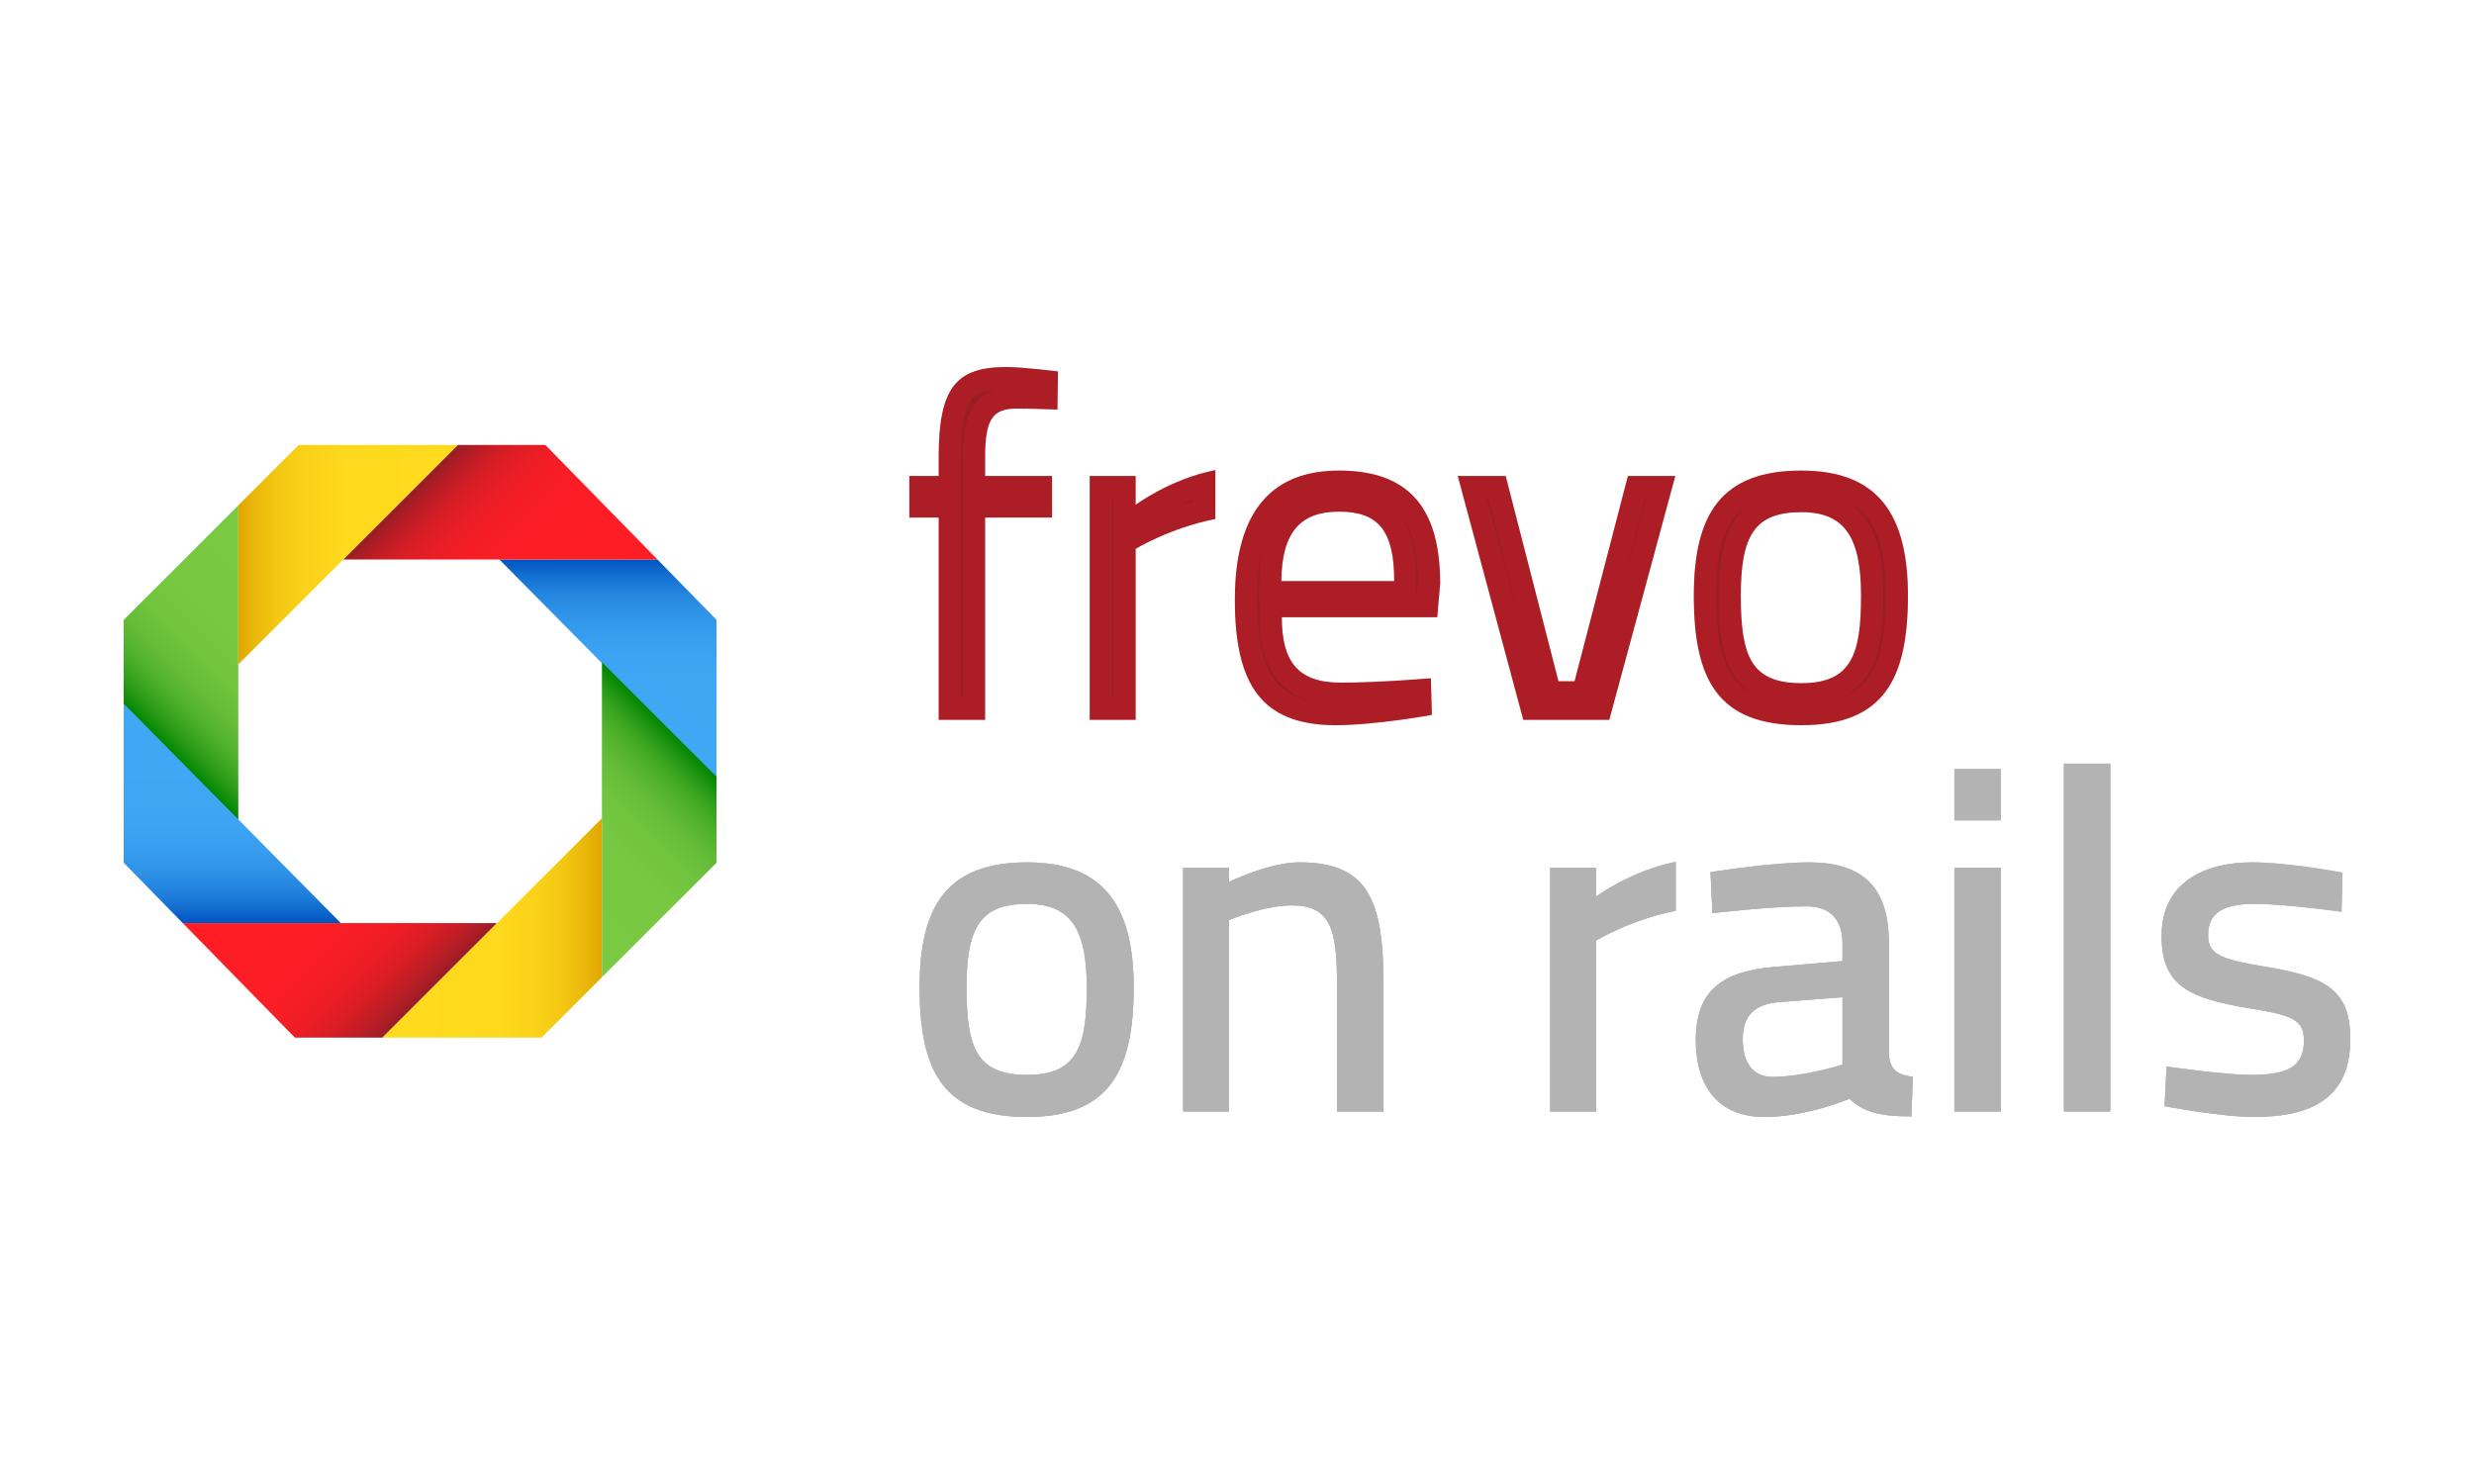
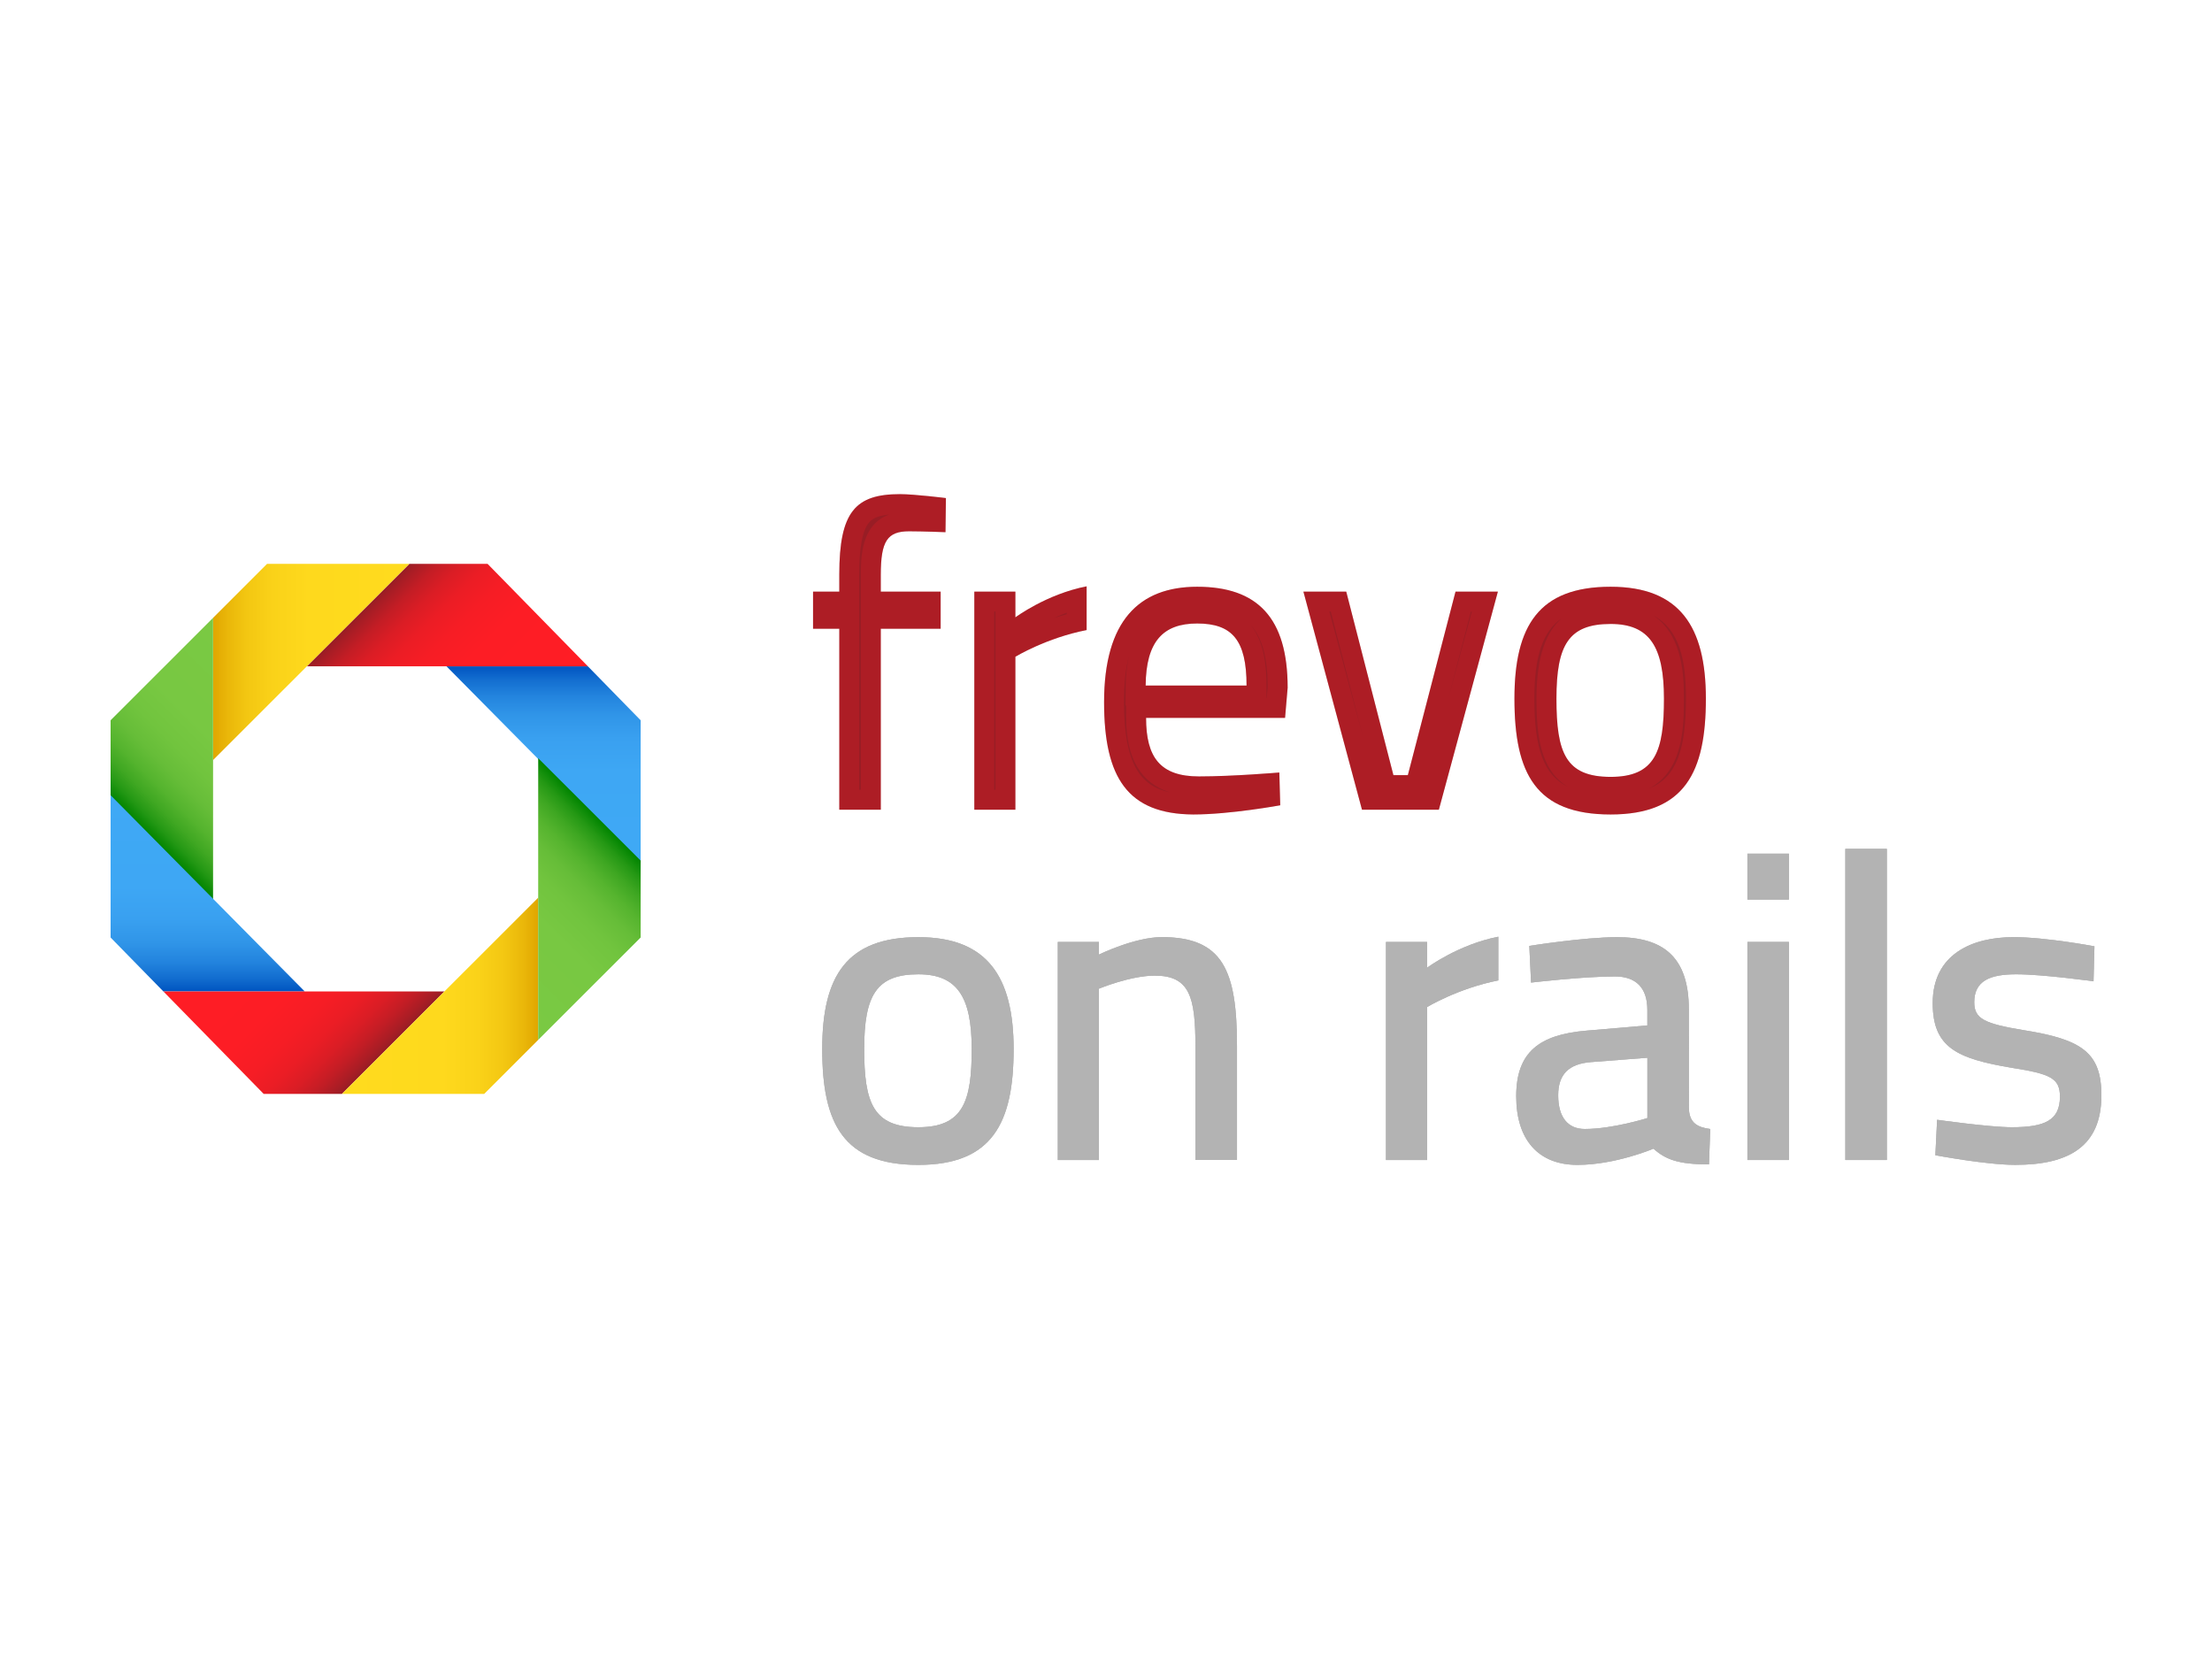
- <svg xmlns="http://www.w3.org/2000/svg" version="1.1" id="Layer_1" x="0px" y="0px" width="200px" height="120px" viewBox="0 0 200 120" enable-background="new 0 0 200 120" xml:space="preserve">
+ <svg xmlns="http://www.w3.org/2000/svg" version="1.1" id="Layer_1" x="0px" y="0px" width="200px" height="150px" viewBox="0 -15 200 150" enable-background="new 0 -15 200 150" xml:space="preserve">
  <g id="Gold">
</g>
  <g id="Supporters">
</g>
  <g id="Advisor">
</g>
  <g id="Producer">
</g>
  <g id="Organizers">
    <g id="Frevo_on_Rails">
      <g>
        <g>
          <path fill="#981D25" d="M79.638,58.208h-3.752v-16.36h-2.373v-3.356h2.372v-1.543c0-5.687,1.462-7.27,5.49-7.27      c1.308,0,4.151,0.355,4.151,0.355l-0.039,3.084c0,0-2.056-0.081-3.282-0.081c-1.975,0-2.568,0.87-2.568,3.954v1.501h5.412v3.356      h-5.412L79.638,58.208L79.638,58.208z" />
        </g>
        <g opacity="0.2">
-           <path fill="#981D25" d="M76.785,57.308v-16.36h-2.372v-1.556h2.372v-2.443c0-5.485,1.353-6.37,4.59-6.37      c0.821,0,2.317,0.151,3.241,0.254l-0.017,1.353c-0.708-0.023-1.681-0.05-2.393-0.05c-3.201,0-3.469,2.398-3.469,4.854v2.401      h5.412v1.556h-5.412v16.36H76.785L76.785,57.308z" />
+           <path fill="#981D25" d="M76.785,57.308v-16.36h-2.372v-1.556h2.372v-2.443c0-5.485,1.353-6.37,4.59-6.37      c0.821,0,2.317,0.151,3.241,0.254l-0.017,1.353c-0.708-0.023-1.681-0.05-2.393-0.05c-3.201,0-3.469,2.398-3.469,4.854v2.401      h5.412v1.556h-5.412v16.36L76.785,57.308L76.785,57.308z" />
          <path fill="#FF1D25" d="M80.398,31.521c-2.561,0.93-2.562,3.906-2.562,5.469v1.501v1.556v1.8v14.56h-0.152V41.848v-1.8v-1.556      v-1.543c0-2.404,0.278-3.927,0.851-4.656C78.791,31.967,79.221,31.636,80.398,31.521 M81.375,29.678      c-4.028,0-5.49,1.583-5.49,7.269v1.544h-2.372v3.356h2.372v16.36h3.752V41.848h5.412v-3.356h-5.412v-1.501      c0-3.083,0.593-3.954,2.568-3.954c1.226,0,3.282,0.081,3.282,0.081l0.039-3.084C85.525,30.033,82.682,29.678,81.375,29.678      L81.375,29.678z" />
        </g>
        <path fill="#981D25" d="M88.094,38.491h3.713v2.328c0,0,2.805-2.094,6.441-2.806v3.954c-3.636,0.708-6.441,2.412-6.441,2.412     v13.829h-3.713V38.491z" />
        <g opacity="0.2">
          <path fill="#981D25" d="M88.994,57.308V39.391h1.912v3.217l1.438-1.067c0.023-0.018,2.149-1.579,5.004-2.387v2.085      c-3.388,0.793-5.896,2.301-6.008,2.369l-0.433,0.263v13.436L88.994,57.308L88.994,57.308z" />
-           <path fill="#FF1D25" d="M90.006,40.291v0.528v3.588v12h-0.112V40.291H90.006 M96.449,40.395v0.145      c-0.412,0.111-0.808,0.23-1.188,0.355C95.626,40.725,96.024,40.554,96.449,40.395 M98.249,38.014      c-3.636,0.713-6.442,2.806-6.442,2.806v-2.328h-3.712v19.717h3.712V44.379c0,0,2.806-1.703,6.442-2.412V38.014L98.249,38.014z" />
-         </g>
-         <path fill="#981D25" d="M115.672,54.847l0.081,2.963c0,0-4.507,0.831-7.864,0.831c-5.927-0.039-8.062-3.319-8.062-10.154     c0-7.351,3.165-10.435,8.418-10.435c5.456,0,8.179,2.809,8.179,9.129l-0.235,2.727h-12.566c0,3.557,1.268,5.294,4.783,5.294     C111.444,55.203,115.672,54.847,115.672,54.847z M112.709,46.986c0-4.109-1.304-5.613-4.464-5.613     c-3.082,0-4.622,1.619-4.661,5.613H112.709z" />
-         <g opacity="0.2">
-           <path fill="#981D25" d="M107.893,57.741c-5.156-0.035-7.165-2.629-7.165-9.254c0-6.415,2.458-9.535,7.518-9.535      c5.033,0,7.279,2.538,7.279,8.229l-0.161,1.827h-12.641v0.9c0,2.659,0.589,6.194,5.683,6.194c2.198,0,4.963-0.18,6.394-0.285      l0.033,1.237C113.423,57.285,110.323,57.741,107.893,57.741z M108.245,40.473c-3.7,0-5.519,2.127-5.561,6.504l-0.009,0.909      h10.934v-0.9C113.609,42.481,111.955,40.473,108.245,40.473z" />
-           <path fill="#FF1D25" d="M113.086,41.512c1.051,1.168,1.528,2.993,1.537,5.594l-0.088,1.003h-0.027v-1.124      C114.509,45.177,114.3,43.029,113.086,41.512 M102.101,44.235c-0.222,0.899-0.309,1.839-0.318,2.733l-0.018,1.818h0.057v1.123      c0,3.658,1.337,5.915,3.983,6.739c-2.676-0.564-4.179-2.54-4.179-8.161C101.628,47.067,101.721,45.574,102.101,44.235       M108.245,38.053c-5.253,0-8.418,3.084-8.418,10.435c0,6.835,2.137,10.115,8.062,10.154c3.357,0,7.865-0.831,7.865-0.831      l-0.081-2.963c0,0-4.228,0.356-7.267,0.356c-3.518,0-4.783-1.737-4.783-5.294h12.566l0.235-2.727      C116.424,40.861,113.7,38.053,108.245,38.053L108.245,38.053z M103.582,46.986c0.039-3.994,1.579-5.613,4.662-5.613      c3.16,0,4.464,1.503,4.464,5.613H103.582L103.582,46.986z" />
-         </g>
-         <path fill="#981D25" d="M121.72,38.491l4.267,16.595h1.304l4.311-16.595h3.829l-5.336,19.717h-6.951l-5.296-19.717H121.72z" />
+           <path fill="#FF1D25" d="M90.006,40.291v0.528v3.588v12h-0.112V40.291H90.006 M96.449,40.395v0.145      c-0.412,0.111-0.808,0.23-1.188,0.355C95.626,40.725,96.024,40.554,96.449,40.395 M98.249,38.014      c-3.636,0.713-6.442,2.806-6.442,2.806v-2.328h-3.712v19.717h3.712v-13.83c0,0,2.806-1.703,6.442-2.412V38.014L98.249,38.014z" />
+         </g>
+         <path fill="#981D25" d="M115.672,54.847l0.081,2.963c0,0-4.507,0.831-7.864,0.831c-5.927-0.039-8.062-3.319-8.062-10.154     c0-7.351,3.165-10.435,8.418-10.435c5.456,0,8.179,2.809,8.179,9.129l-0.234,2.727h-12.566c0,3.557,1.268,5.294,4.783,5.294     C111.443,55.203,115.672,54.847,115.672,54.847z M112.709,46.986c0-4.109-1.305-5.613-4.464-5.613     c-3.082,0-4.622,1.619-4.661,5.613H112.709z" />
+         <g opacity="0.2">
+           <path fill="#981D25" d="M107.893,57.741c-5.156-0.035-7.164-2.629-7.164-9.254c0-6.415,2.457-9.535,7.518-9.535      c5.033,0,7.279,2.538,7.279,8.229l-0.162,1.827h-12.641v0.9c0,2.659,0.59,6.194,5.684,6.194c2.197,0,4.963-0.18,6.394-0.285      l0.033,1.237C113.423,57.285,110.323,57.741,107.893,57.741z M108.245,40.473c-3.7,0-5.519,2.127-5.562,6.504l-0.009,0.909      h10.935v-0.9C113.609,42.481,111.955,40.473,108.245,40.473z" />
+           <path fill="#FF1D25" d="M113.086,41.512c1.051,1.168,1.527,2.993,1.537,5.594l-0.088,1.003h-0.027v-1.124      C114.509,45.177,114.3,43.029,113.086,41.512 M102.102,44.235c-0.223,0.899-0.31,1.839-0.318,2.733l-0.018,1.818h0.057v1.123      c0,3.658,1.337,5.915,3.982,6.739c-2.676-0.564-4.179-2.54-4.179-8.161C101.628,47.067,101.721,45.574,102.102,44.235       M108.245,38.053c-5.253,0-8.418,3.084-8.418,10.435c0,6.835,2.137,10.115,8.062,10.154c3.357,0,7.865-0.831,7.865-0.831      l-0.081-2.963c0,0-4.228,0.356-7.267,0.356c-3.518,0-4.783-1.737-4.783-5.294h12.566l0.234-2.727      C116.424,40.861,113.7,38.053,108.245,38.053L108.245,38.053z M103.582,46.986c0.039-3.994,1.579-5.613,4.662-5.613      c3.16,0,4.464,1.503,4.464,5.613H103.582L103.582,46.986z" />
+         </g>
+         <path fill="#981D25" d="M121.721,38.491l4.266,16.595h1.305l4.311-16.595h3.83l-5.336,19.717h-6.951l-5.297-19.717H121.721z" />
        <g opacity="0.2">
          <polygon fill="#981D25" points="123.832,57.308 119.021,39.391 121.021,39.391 125.29,55.987 127.986,55.987 132.296,39.391       134.253,39.391 129.404,57.308     " />
-           <path fill="#FF1D25" d="M133.077,40.291l-2.122,7.845l2.037-7.845H133.077 M120.324,40.291l2.905,11.295l-3.034-11.295H120.324       M135.43,38.491h-3.829l-4.311,16.595h-1.304l-4.267-16.595h-3.873l5.296,19.717h6.951L135.43,38.491L135.43,38.491z" />
-         </g>
-         <path fill="#981D25" d="M154.239,48.168c0,6.639-1.896,10.473-8.613,10.473c-6.757,0-8.696-3.675-8.696-10.473     c0-6.599,2.214-10.116,8.696-10.116C151.868,38.053,154.239,41.651,154.239,48.168z M150.449,48.168     c0-4.7-1.305-6.753-4.821-6.753c-3.796,0-4.901,1.895-4.901,6.753c0,4.901,0.831,7.074,4.901,7.074     C149.697,55.243,150.449,52.874,150.449,48.168z" />
-         <g opacity="0.2">
-           <path fill="#981D25" d="M145.626,57.741c-5.684,0-7.796-2.595-7.796-9.573c0-6.545,2.259-9.216,7.796-9.216      c5.406,0,7.713,2.755,7.713,9.216C153.339,55.057,151.177,57.741,145.626,57.741z M145.626,40.516c-4.813,0-5.8,3.059-5.8,7.653      c0,4.202,0.443,7.974,5.8,7.974c5.28,0,5.722-3.939,5.722-7.974C151.35,44.605,150.698,40.516,145.626,40.516z" />
-           <path fill="#FF1D25" d="M149.513,40.663c2.345,1.274,2.927,3.974,2.927,7.507c0,4.708-0.907,7.15-3.354,8.136      c3.163-1.656,3.161-5.712,3.161-8.136C152.249,46.426,152.247,42.535,149.513,40.663 M141.234,40.886      c-1.371,1.157-2.309,3.317-2.309,7.282c0,3.153,0.28,6.461,2.877,7.996c-2.235-1.066-3.073-3.497-3.073-7.996      C138.73,44.38,139.461,42.079,141.234,40.886 M145.626,38.053c-6.482,0-8.696,3.518-8.696,10.116      c0,6.798,1.939,10.473,8.696,10.473c6.717,0,8.613-3.833,8.613-10.473C154.239,41.651,151.868,38.053,145.626,38.053      L145.626,38.053z M145.626,55.243c-4.069,0-4.9-2.173-4.9-7.074c0-4.859,1.105-6.753,4.9-6.753c3.519,0,4.821,2.054,4.821,6.753      C150.449,52.874,149.696,55.243,145.626,55.243L145.626,55.243z" />
+           <path fill="#FF1D25" d="M133.077,40.291l-2.122,7.845l2.037-7.845H133.077 M120.324,40.291l2.904,11.295l-3.033-11.295H120.324       M135.43,38.491h-3.828l-4.312,16.595h-1.304l-4.268-16.595h-3.873l5.297,19.717h6.95L135.43,38.491L135.43,38.491z" />
+         </g>
+         <path fill="#981D25" d="M154.238,48.168c0,6.639-1.896,10.473-8.612,10.473c-6.757,0-8.696-3.675-8.696-10.473     c0-6.599,2.215-10.116,8.696-10.116C151.868,38.053,154.238,41.651,154.238,48.168z M150.449,48.168     c0-4.7-1.305-6.753-4.821-6.753c-3.796,0-4.901,1.895-4.901,6.753c0,4.901,0.832,7.074,4.901,7.074     C149.697,55.243,150.449,52.874,150.449,48.168z" />
+         <g opacity="0.2">
+           <path fill="#981D25" d="M145.626,57.741c-5.685,0-7.796-2.595-7.796-9.573c0-6.545,2.259-9.216,7.796-9.216      c5.406,0,7.713,2.755,7.713,9.216C153.339,55.057,151.177,57.741,145.626,57.741z M145.626,40.516c-4.813,0-5.8,3.059-5.8,7.653      c0,4.202,0.443,7.974,5.8,7.974c5.28,0,5.722-3.939,5.722-7.974C151.35,44.605,150.698,40.516,145.626,40.516z" />
+           <path fill="#FF1D25" d="M149.514,40.663c2.344,1.274,2.926,3.974,2.926,7.507c0,4.708-0.906,7.15-3.354,8.136      c3.163-1.656,3.161-5.712,3.161-8.136C152.249,46.426,152.247,42.535,149.514,40.663 M141.234,40.886      c-1.371,1.157-2.31,3.317-2.31,7.282c0,3.153,0.28,6.461,2.877,7.996c-2.235-1.066-3.073-3.497-3.073-7.996      C138.73,44.38,139.461,42.079,141.234,40.886 M145.626,38.053c-6.481,0-8.696,3.518-8.696,10.116      c0,6.798,1.939,10.473,8.696,10.473c6.717,0,8.613-3.833,8.613-10.473C154.238,41.651,151.868,38.053,145.626,38.053      L145.626,38.053z M145.626,55.243c-4.069,0-4.899-2.173-4.899-7.074c0-4.859,1.104-6.753,4.899-6.753      c3.519,0,4.821,2.054,4.821,6.753C150.449,52.874,149.695,55.243,145.626,55.243L145.626,55.243z" />
        </g>
      </g>
      <g>
        <g>
          <g>
-             <path fill="#B3B3B3" d="M91.648,79.85c0,6.637-1.894,10.473-8.615,10.473c-6.753,0-8.69-3.676-8.69-10.473       c0-6.601,2.211-10.116,8.69-10.116C89.277,69.731,91.648,73.328,91.648,79.85z M87.858,79.85c0-4.706-1.304-6.759-4.825-6.759       c-3.79,0-4.897,1.899-4.897,6.759c0,4.896,0.827,7.07,4.897,7.07C87.106,86.92,87.858,84.55,87.858,79.85z" />
-           </g>
-           <g>
-             <path fill="#B3B3B3" d="M95.643,89.884V70.166h3.713v1.147c0,0,3.237-1.582,5.691-1.582c5.488,0,6.796,2.965,6.796,9.838       v10.314h-3.757V79.612c0-4.469-0.514-6.4-3.674-6.4c-2.213,0-5.056,1.183-5.056,1.183v15.489H95.643z" />
-           </g>
-           <g>
-             <path fill="#B3B3B3" d="M125.317,70.166h3.714v2.332c0,0,2.805-2.092,6.441-2.804v3.951c-3.638,0.712-6.441,2.409-6.441,2.409       v13.83h-3.714V70.166z" />
-           </g>
-           <g>
-             <path fill="#B3B3B3" d="M152.699,85.183c0.039,1.343,0.751,1.737,1.935,1.896l-0.116,3.198c-2.766,0-3.91-0.432-5.017-1.42       c0,0-3.441,1.466-6.879,1.466c-3.556,0-5.532-2.298-5.532-6.207c0-4.03,2.136-5.568,6.324-5.926l5.532-0.475v-1.42       c0-2.017-1.068-3.008-2.926-3.008c-2.924,0-7.586,0.554-7.586,0.554l-0.158-3.318c0,0,4.939-0.789,7.941-0.789       c4.229,0,6.481,1.855,6.481,6.518V85.183L152.699,85.183z M143.849,81.031c-2.055,0.16-2.964,1.146-2.964,3.006       c0,1.975,0.87,3.042,2.41,3.042c2.53,0,5.653-0.987,5.653-0.987v-5.455L143.849,81.031z" />
-           </g>
-           <g>
-             <path fill="#B3B3B3" d="M157.995,62.185h3.752v4.151h-3.752V62.185z M157.995,70.166h3.752v19.718h-3.752V70.166z" />
-           </g>
-           <g>
-             <path fill="#B3B3B3" d="M166.848,61.751h3.751v28.133h-3.751V61.751z" />
-           </g>
-           <g>
-             <path fill="#B3B3B3" d="M189.287,73.725c0,0-4.54-0.634-6.991-0.634c-2.374,0-3.792,0.591-3.792,2.529       c0,1.501,0.909,1.936,4.502,2.531C188.22,78.98,190,80.167,190,84.038c0,4.625-2.963,6.284-7.782,6.284       c-2.646,0-7.231-0.872-7.231-0.872l0.159-3.203c0,0,4.737,0.673,6.754,0.673c3.001,0,4.35-0.631,4.35-2.765       c0-1.66-0.833-2.055-4.35-2.608c-4.94-0.829-7.153-1.818-7.153-5.85c0-4.425,3.559-5.964,7.312-5.964       c2.925,0,7.31,0.829,7.31,0.829L189.287,73.725z" />
-           </g>
-         </g>
-         <g>
-           <g>
-             <path fill="#B3B3B3" d="M91.648,79.85c0,6.637-1.894,10.473-8.615,10.473c-6.753,0-8.69-3.676-8.69-10.473       c0-6.601,2.211-10.116,8.69-10.116C89.277,69.731,91.648,73.328,91.648,79.85z M87.858,79.85c0-4.706-1.304-6.759-4.825-6.759       c-3.79,0-4.897,1.899-4.897,6.759c0,4.896,0.827,7.07,4.897,7.07C87.106,86.92,87.858,84.55,87.858,79.85z" />
-           </g>
-           <g>
-             <path fill="#B3B3B3" d="M95.643,89.884V70.166h3.713v1.147c0,0,3.237-1.582,5.691-1.582c5.488,0,6.796,2.965,6.796,9.838       v10.314h-3.757V79.612c0-4.469-0.514-6.4-3.674-6.4c-2.213,0-5.056,1.183-5.056,1.183v15.489H95.643z" />
-           </g>
-           <g>
-             <path fill="#B3B3B3" d="M125.317,70.166h3.714v2.332c0,0,2.805-2.092,6.441-2.804v3.951c-3.638,0.712-6.441,2.409-6.441,2.409       v13.83h-3.714V70.166z" />
-           </g>
-           <g>
-             <path fill="#B3B3B3" d="M152.699,85.183c0.039,1.343,0.751,1.737,1.935,1.896l-0.116,3.198c-2.766,0-3.91-0.432-5.017-1.42       c0,0-3.441,1.466-6.879,1.466c-3.556,0-5.532-2.298-5.532-6.207c0-4.03,2.136-5.568,6.324-5.926l5.532-0.475v-1.42       c0-2.017-1.068-3.008-2.926-3.008c-2.924,0-7.586,0.554-7.586,0.554l-0.158-3.318c0,0,4.939-0.789,7.941-0.789       c4.229,0,6.481,1.855,6.481,6.518V85.183L152.699,85.183z M143.849,81.031c-2.055,0.16-2.964,1.146-2.964,3.006       c0,1.975,0.87,3.042,2.41,3.042c2.53,0,5.653-0.987,5.653-0.987v-5.455L143.849,81.031z" />
-           </g>
-           <g>
-             <path fill="#B3B3B3" d="M157.995,62.185h3.752v4.151h-3.752V62.185z M157.995,70.166h3.752v19.718h-3.752V70.166z" />
-           </g>
-           <g>
-             <path fill="#B3B3B3" d="M166.848,61.751h3.751v28.133h-3.751V61.751z" />
-           </g>
-           <g>
-             <path fill="#B3B3B3" d="M189.288,73.725c0,0-4.542-0.634-6.994-0.634c-2.372,0-3.79,0.591-3.79,2.529       c0,1.501,0.909,1.936,4.502,2.531C188.22,78.98,190,80.167,190,84.038c0,4.625-2.963,6.284-7.783,6.284       c-2.645,0-7.23-0.872-7.23-0.872l0.157-3.203c0,0,4.739,0.673,6.756,0.673c3.001,0,4.35-0.631,4.35-2.765       c0-1.66-0.833-2.055-4.35-2.608c-4.94-0.829-7.153-1.818-7.153-5.85c0-4.425,3.559-5.964,7.311-5.964       c2.925,0,7.311,0.829,7.311,0.829L189.288,73.725z" />
-           </g>
-         </g>
-         <g>
-           <g opacity="0.4">
-             <path fill="#B3B3B3" d="M91.648,79.85c0,6.637-1.894,10.473-8.615,10.473c-6.753,0-8.69-3.676-8.69-10.473       c0-6.601,2.211-10.116,8.69-10.116C89.277,69.731,91.648,73.328,91.648,79.85z M87.858,79.85c0-4.706-1.304-6.759-4.825-6.759       c-3.79,0-4.897,1.899-4.897,6.759c0,4.896,0.827,7.07,4.897,7.07C87.106,86.92,87.858,84.55,87.858,79.85z" />
-           </g>
-           <g opacity="0.4">
-             <path fill="#B3B3B3" d="M95.643,89.884V70.166h3.713v1.147c0,0,3.237-1.582,5.691-1.582c5.488,0,6.796,2.965,6.796,9.838       v10.314h-3.757V79.612c0-4.469-0.514-6.4-3.674-6.4c-2.213,0-5.056,1.183-5.056,1.183v15.489H95.643z" />
-           </g>
-           <g opacity="0.4">
-             <path fill="#B3B3B3" d="M125.317,70.166h3.714v2.332c0,0,2.805-2.092,6.441-2.804v3.951c-3.638,0.712-6.441,2.409-6.441,2.409       v13.83h-3.714V70.166z" />
-           </g>
-           <g opacity="0.4">
-             <path fill="#B3B3B3" d="M152.699,85.183c0.039,1.343,0.751,1.737,1.935,1.896l-0.116,3.198c-2.766,0-3.91-0.432-5.017-1.42       c0,0-3.441,1.466-6.879,1.466c-3.556,0-5.532-2.298-5.532-6.207c0-4.03,2.136-5.568,6.324-5.926l5.532-0.475v-1.42       c0-2.017-1.068-3.008-2.926-3.008c-2.924,0-7.586,0.554-7.586,0.554l-0.158-3.318c0,0,4.939-0.789,7.941-0.789       c4.229,0,6.481,1.855,6.481,6.518V85.183L152.699,85.183z M143.849,81.031c-2.055,0.16-2.964,1.146-2.964,3.006       c0,1.975,0.87,3.042,2.41,3.042c2.53,0,5.653-0.987,5.653-0.987v-5.455L143.849,81.031z" />
-           </g>
-           <g opacity="0.4">
-             <path fill="#B3B3B3" d="M157.995,62.185h3.752v4.151h-3.752V62.185z M157.995,70.166h3.752v19.718h-3.752V70.166z" />
-           </g>
-           <g opacity="0.4">
-             <path fill="#B3B3B3" d="M166.848,61.751h3.751v28.133h-3.751V61.751z" />
-           </g>
-           <g opacity="0.4">
-             <path fill="#B3B3B3" d="M189.288,73.725c0,0-4.542-0.634-6.994-0.634c-2.372,0-3.79,0.591-3.79,2.529       c0,1.501,0.909,1.936,4.502,2.531C188.22,78.98,190,80.167,190,84.038c0,4.625-2.963,6.284-7.783,6.284       c-2.645,0-7.23-0.872-7.23-0.872l0.157-3.203c0,0,4.739,0.673,6.756,0.673c3.001,0,4.35-0.631,4.35-2.765       c0-1.66-0.833-2.055-4.35-2.608c-4.94-0.829-7.153-1.818-7.153-5.85c0-4.425,3.559-5.964,7.311-5.964       c2.925,0,7.311,0.829,7.311,0.829L189.288,73.725z" />
+             <path fill="#B3B3B3" d="M91.648,79.85c0,6.637-1.894,10.474-8.615,10.474c-6.753,0-8.69-3.677-8.69-10.474       c0-6.601,2.211-10.115,8.69-10.115C89.277,69.73,91.648,73.328,91.648,79.85z M87.858,79.85c0-4.705-1.304-6.759-4.825-6.759       c-3.79,0-4.897,1.899-4.897,6.759c0,4.896,0.827,7.07,4.897,7.07C87.106,86.92,87.858,84.55,87.858,79.85z" />
+           </g>
+           <g>
+             <path fill="#B3B3B3" d="M95.643,89.884V70.166h3.713v1.146c0,0,3.237-1.582,5.691-1.582c5.488,0,6.796,2.965,6.796,9.838       v10.314h-3.757V79.611c0-4.469-0.514-6.399-3.674-6.399c-2.213,0-5.056,1.183-5.056,1.183v15.489H95.643z" />
+           </g>
+           <g>
+             <path fill="#B3B3B3" d="M125.316,70.166h3.715v2.332c0,0,2.805-2.092,6.441-2.805v3.951c-3.639,0.713-6.441,2.41-6.441,2.41       v13.829h-3.715V70.166L125.316,70.166z" />
+           </g>
+           <g>
+             <path fill="#B3B3B3" d="M152.699,85.184c0.039,1.342,0.751,1.736,1.935,1.896l-0.116,3.198c-2.766,0-3.91-0.432-5.017-1.42       c0,0-3.44,1.466-6.879,1.466c-3.556,0-5.532-2.298-5.532-6.207c0-4.03,2.137-5.568,6.324-5.927l5.531-0.475v-1.42       c0-2.018-1.067-3.008-2.926-3.008c-2.924,0-7.586,0.554-7.586,0.554l-0.158-3.317c0,0,4.939-0.789,7.941-0.789       c4.229,0,6.481,1.854,6.481,6.518L152.699,85.184L152.699,85.184z M143.85,81.031c-2.056,0.16-2.965,1.146-2.965,3.006       c0,1.975,0.87,3.042,2.41,3.042c2.53,0,5.653-0.987,5.653-0.987v-5.455L143.85,81.031z" />
+           </g>
+           <g>
+             <path fill="#B3B3B3" d="M157.995,62.186h3.752v4.15h-3.752V62.186z M157.995,70.166h3.752v19.718h-3.752V70.166z" />
+           </g>
+           <g>
+             <path fill="#B3B3B3" d="M166.848,61.751h3.752v28.133h-3.752V61.751z" />
+           </g>
+           <g>
+             <path fill="#B3B3B3" d="M189.287,73.725c0,0-4.54-0.634-6.991-0.634c-2.374,0-3.792,0.591-3.792,2.529       c0,1.501,0.909,1.937,4.502,2.53c5.215,0.83,6.994,2.017,6.994,5.888c0,4.625-2.963,6.284-7.782,6.284       c-2.646,0-7.231-0.872-7.231-0.872l0.16-3.203c0,0,4.736,0.673,6.754,0.673c3,0,4.35-0.631,4.35-2.766       c0-1.659-0.833-2.055-4.35-2.607c-4.94-0.829-7.153-1.818-7.153-5.85c0-4.426,3.56-5.965,7.312-5.965       c2.926,0,7.311,0.83,7.311,0.83L189.287,73.725z" />
+           </g>
+         </g>
+         <g>
+           <g>
+             <path fill="#B3B3B3" d="M91.648,79.85c0,6.637-1.894,10.474-8.615,10.474c-6.753,0-8.69-3.677-8.69-10.474       c0-6.601,2.211-10.115,8.69-10.115C89.277,69.73,91.648,73.328,91.648,79.85z M87.858,79.85c0-4.705-1.304-6.759-4.825-6.759       c-3.79,0-4.897,1.899-4.897,6.759c0,4.896,0.827,7.07,4.897,7.07C87.106,86.92,87.858,84.55,87.858,79.85z" />
+           </g>
+           <g>
+             <path fill="#B3B3B3" d="M95.643,89.884V70.166h3.713v1.146c0,0,3.237-1.582,5.691-1.582c5.488,0,6.796,2.965,6.796,9.838       v10.314h-3.757V79.611c0-4.469-0.514-6.399-3.674-6.399c-2.213,0-5.056,1.183-5.056,1.183v15.489H95.643z" />
+           </g>
+           <g>
+             <path fill="#B3B3B3" d="M125.316,70.166h3.715v2.332c0,0,2.805-2.092,6.441-2.805v3.951c-3.639,0.713-6.441,2.41-6.441,2.41       v13.829h-3.715V70.166L125.316,70.166z" />
+           </g>
+           <g>
+             <path fill="#B3B3B3" d="M152.699,85.184c0.039,1.342,0.751,1.736,1.935,1.896l-0.116,3.198c-2.766,0-3.91-0.432-5.017-1.42       c0,0-3.44,1.466-6.879,1.466c-3.556,0-5.532-2.298-5.532-6.207c0-4.03,2.137-5.568,6.324-5.927l5.531-0.475v-1.42       c0-2.018-1.067-3.008-2.926-3.008c-2.924,0-7.586,0.554-7.586,0.554l-0.158-3.317c0,0,4.939-0.789,7.941-0.789       c4.229,0,6.481,1.854,6.481,6.518L152.699,85.184L152.699,85.184z M143.85,81.031c-2.056,0.16-2.965,1.146-2.965,3.006       c0,1.975,0.87,3.042,2.41,3.042c2.53,0,5.653-0.987,5.653-0.987v-5.455L143.85,81.031z" />
+           </g>
+           <g>
+             <path fill="#B3B3B3" d="M157.995,62.186h3.752v4.15h-3.752V62.186z M157.995,70.166h3.752v19.718h-3.752V70.166z" />
+           </g>
+           <g>
+             <path fill="#B3B3B3" d="M166.848,61.751h3.752v28.133h-3.752V61.751z" />
+           </g>
+           <g>
+             <path fill="#B3B3B3" d="M189.288,73.725c0,0-4.542-0.634-6.994-0.634c-2.372,0-3.79,0.591-3.79,2.529       c0,1.501,0.909,1.937,4.502,2.53c5.215,0.83,6.994,2.017,6.994,5.888c0,4.625-2.963,6.284-7.783,6.284       c-2.645,0-7.23-0.872-7.23-0.872l0.158-3.203c0,0,4.738,0.673,6.756,0.673c3,0,4.35-0.631,4.35-2.766       c0-1.659-0.833-2.055-4.35-2.607c-4.94-0.829-7.153-1.818-7.153-5.85c0-4.426,3.56-5.965,7.312-5.965       c2.924,0,7.311,0.83,7.311,0.83L189.288,73.725z" />
+           </g>
+         </g>
+         <g>
+           <g opacity="0.4">
+             <path fill="#B3B3B3" d="M91.648,79.85c0,6.637-1.894,10.474-8.615,10.474c-6.753,0-8.69-3.677-8.69-10.474       c0-6.601,2.211-10.115,8.69-10.115C89.277,69.73,91.648,73.328,91.648,79.85z M87.858,79.85c0-4.705-1.304-6.759-4.825-6.759       c-3.79,0-4.897,1.899-4.897,6.759c0,4.896,0.827,7.07,4.897,7.07C87.106,86.92,87.858,84.55,87.858,79.85z" />
+           </g>
+           <g opacity="0.4">
+             <path fill="#B3B3B3" d="M95.643,89.884V70.166h3.713v1.146c0,0,3.237-1.582,5.691-1.582c5.488,0,6.796,2.965,6.796,9.838       v10.314h-3.757V79.611c0-4.469-0.514-6.399-3.674-6.399c-2.213,0-5.056,1.183-5.056,1.183v15.489H95.643z" />
+           </g>
+           <g opacity="0.4">
+             <path fill="#B3B3B3" d="M125.316,70.166h3.715v2.332c0,0,2.805-2.092,6.441-2.805v3.951c-3.639,0.713-6.441,2.41-6.441,2.41       v13.829h-3.715V70.166L125.316,70.166z" />
+           </g>
+           <g opacity="0.4">
+             <path fill="#B3B3B3" d="M152.699,85.184c0.039,1.342,0.751,1.736,1.935,1.896l-0.116,3.198c-2.766,0-3.91-0.432-5.017-1.42       c0,0-3.44,1.466-6.879,1.466c-3.556,0-5.532-2.298-5.532-6.207c0-4.03,2.137-5.568,6.324-5.927l5.531-0.475v-1.42       c0-2.018-1.067-3.008-2.926-3.008c-2.924,0-7.586,0.554-7.586,0.554l-0.158-3.317c0,0,4.939-0.789,7.941-0.789       c4.229,0,6.481,1.854,6.481,6.518L152.699,85.184L152.699,85.184z M143.85,81.031c-2.056,0.16-2.965,1.146-2.965,3.006       c0,1.975,0.87,3.042,2.41,3.042c2.53,0,5.653-0.987,5.653-0.987v-5.455L143.85,81.031z" />
+           </g>
+           <g opacity="0.4">
+             <path fill="#B3B3B3" d="M157.995,62.186h3.752v4.15h-3.752V62.186z M157.995,70.166h3.752v19.718h-3.752V70.166z" />
+           </g>
+           <g opacity="0.4">
+             <path fill="#B3B3B3" d="M166.848,61.751h3.752v28.133h-3.752V61.751z" />
+           </g>
+           <g opacity="0.4">
+             <path fill="#B3B3B3" d="M189.288,73.725c0,0-4.542-0.634-6.994-0.634c-2.372,0-3.79,0.591-3.79,2.529       c0,1.501,0.909,1.937,4.502,2.53c5.215,0.83,6.994,2.017,6.994,5.888c0,4.625-2.963,6.284-7.783,6.284       c-2.645,0-7.23-0.872-7.23-0.872l0.158-3.203c0,0,4.738,0.673,6.756,0.673c3,0,4.35-0.631,4.35-2.766       c0-1.659-0.833-2.055-4.35-2.607c-4.94-0.829-7.153-1.818-7.153-5.85c0-4.426,3.56-5.965,7.312-5.965       c2.924,0,7.311,0.83,7.311,0.83L189.288,73.725z" />
          </g>
        </g>
      </g>
      <g>
        <g>
-           <linearGradient id="SVGID_1_" gradientUnits="userSpaceOnUse" x1="3.648" y1="243.256" x2="3.648" y2="225.512" gradientTransform="matrix(1 0 0 -1 45.5 288.5)">
+           <linearGradient id="SVGID_1_" gradientUnits="userSpaceOnUse" x1="286.148" y1="192.744" x2="286.148" y2="210.488" gradientTransform="matrix(1 0 0 1 -237 -147.5)">
            <stop offset="0" style="stop-color:#0054C0" />
            <stop offset="0.07" style="stop-color:#136ED0" />
            <stop offset="0.152" style="stop-color:#2384DE" />
            <stop offset="0.249" style="stop-color:#3095E8" />
            <stop offset="0.368" style="stop-color:#39A0F0" />
            <stop offset="0.535" style="stop-color:#3EA7F4" />
            <stop offset="1" style="stop-color:#3FA9F5" />
          </linearGradient>
          <polygon fill="url(#SVGID_1_)" points="57.925,50.124 57.925,62.988 40.37,45.245 53.153,45.245     " />
-           <linearGradient id="SVGID_2_" gradientUnits="userSpaceOnUse" x1="-11.357" y1="249.656" x2="1.348" y2="236.95" gradientTransform="matrix(1 0 0 -1 45.5 288.5)">
+           <linearGradient id="SVGID_2_" gradientUnits="userSpaceOnUse" x1="271.144" y1="186.344" x2="283.849" y2="199.049" gradientTransform="matrix(1 0 0 1 -237 -147.5)">
            <stop offset="0" style="stop-color:#981D25" />
            <stop offset="0.036" style="stop-color:#A91D25" />
            <stop offset="0.105" style="stop-color:#C41D25" />
            <stop offset="0.184" style="stop-color:#DA1D25" />
            <stop offset="0.277" style="stop-color:#EB1D25" />
            <stop offset="0.392" style="stop-color:#F61D25" />
            <stop offset="0.553" style="stop-color:#FD1D25" />
            <stop offset="1" style="stop-color:#FF1D25" />
          </linearGradient>
          <polygon fill="url(#SVGID_2_)" points="44.083,35.98 53.153,45.245 27.742,45.245 37.012,35.98     " />
-           <linearGradient id="SVGID_3_" gradientUnits="userSpaceOnUse" x1="-8.489" y1="243.649" x2="-26.236" y2="243.649" gradientTransform="matrix(1 0 0 -1 45.5 288.5)">
+           <linearGradient id="SVGID_3_" gradientUnits="userSpaceOnUse" x1="274.012" y1="192.352" x2="256.265" y2="192.352" gradientTransform="matrix(1 0 0 1 -237 -147.5)">
            <stop offset="0" style="stop-color:#FFDB1E" />
            <stop offset="0.511" style="stop-color:#FED91D" />
            <stop offset="0.695" style="stop-color:#FAD219" />
            <stop offset="0.826" style="stop-color:#F3C712" />
            <stop offset="0.931" style="stop-color:#E9B609" />
            <stop offset="1" style="stop-color:#E0A600" />
          </linearGradient>
          <polygon fill="url(#SVGID_3_)" points="37.012,35.98 19.265,53.723 19.265,40.862 24.147,35.98     " />
-           <linearGradient id="SVGID_4_" gradientUnits="userSpaceOnUse" x1="-19.868" y1="241.27" x2="-32.611" y2="228.528" gradientTransform="matrix(1 0 0 -1 45.5 288.5)">
+           <linearGradient id="SVGID_4_" gradientUnits="userSpaceOnUse" x1="262.633" y1="194.73" x2="249.89" y2="207.472" gradientTransform="matrix(1 0 0 1 -237 -147.5)">
            <stop offset="0" style="stop-color:#7AC943" />
            <stop offset="0.432" style="stop-color:#78C842" />
            <stop offset="0.588" style="stop-color:#71C43E" />
            <stop offset="0.699" style="stop-color:#66BD38" />
            <stop offset="0.788" style="stop-color:#55B42E" />
            <stop offset="0.865" style="stop-color:#3FA722" />
            <stop offset="0.933" style="stop-color:#249814" />
            <stop offset="0.993" style="stop-color:#048602" />
            <stop offset="1" style="stop-color:#008400" />
          </linearGradient>
          <polygon fill="url(#SVGID_4_)" points="19.265,66.335 10,57.082 10,50.124 19.265,40.862     " />
        </g>
        <g>
-           <linearGradient id="SVGID_5_" gradientUnits="userSpaceOnUse" x1="2949.723" y1="1884.144" x2="2949.723" y2="1866.4" gradientTransform="matrix(-1 0 0 1 2968.5 -1809.5)">
+           <linearGradient id="SVGID_5_" gradientUnits="userSpaceOnUse" x1="2838.223" y1="-2169.143" x2="2838.223" y2="-2151.4" gradientTransform="matrix(-1 0 0 -1 2857 -2094.5)">
            <stop offset="0" style="stop-color:#0054C0" />
            <stop offset="0.07" style="stop-color:#136ED0" />
            <stop offset="0.152" style="stop-color:#2384DE" />
            <stop offset="0.249" style="stop-color:#3095E8" />
            <stop offset="0.368" style="stop-color:#39A0F0" />
            <stop offset="0.535" style="stop-color:#3EA7F4" />
            <stop offset="1" style="stop-color:#3FA9F5" />
          </linearGradient>
-           <polygon fill="url(#SVGID_5_)" points="10,69.765 10,56.9 27.554,74.643 14.773,74.643     " />
-           <linearGradient id="SVGID_6_" gradientUnits="userSpaceOnUse" x1="2934.721" y1="1890.544" x2="2947.425" y2="1877.84" gradientTransform="matrix(-1 0 0 1 2968.5 -1809.5)">
+           <polygon fill="url(#SVGID_5_)" points="10,69.766 10,56.9 27.554,74.643 14.773,74.643     " />
+           <linearGradient id="SVGID_6_" gradientUnits="userSpaceOnUse" x1="2823.22" y1="-2175.544" x2="2835.924" y2="-2162.84" gradientTransform="matrix(-1 0 0 -1 2857 -2094.5)">
            <stop offset="0" style="stop-color:#981D25" />
            <stop offset="0.036" style="stop-color:#A91D25" />
            <stop offset="0.105" style="stop-color:#C41D25" />
            <stop offset="0.184" style="stop-color:#DA1D25" />
            <stop offset="0.277" style="stop-color:#EB1D25" />
            <stop offset="0.392" style="stop-color:#F61D25" />
            <stop offset="0.553" style="stop-color:#FD1D25" />
            <stop offset="1" style="stop-color:#FF1D25" />
          </linearGradient>
          <polygon fill="url(#SVGID_6_)" points="23.841,83.906 14.773,74.643 40.181,74.643 30.915,83.906     " />
-           <linearGradient id="SVGID_7_" gradientUnits="userSpaceOnUse" x1="2937.584" y1="1884.536" x2="2919.839" y2="1884.536" gradientTransform="matrix(-1 0 0 1 2968.5 -1809.5)">
+           <linearGradient id="SVGID_7_" gradientUnits="userSpaceOnUse" x1="2826.084" y1="-2169.535" x2="2808.338" y2="-2169.535" gradientTransform="matrix(-1 0 0 -1 2857 -2094.5)">
            <stop offset="0" style="stop-color:#FFDB1E" />
            <stop offset="0.511" style="stop-color:#FED91D" />
            <stop offset="0.695" style="stop-color:#FAD219" />
            <stop offset="0.826" style="stop-color:#F3C712" />
            <stop offset="0.931" style="stop-color:#E9B609" />
            <stop offset="1" style="stop-color:#E0A600" />
          </linearGradient>
-           <polygon fill="url(#SVGID_7_)" points="30.915,83.906 48.661,66.165 48.661,79.024 43.778,83.906     " />
-           <linearGradient id="SVGID_8_" gradientUnits="userSpaceOnUse" x1="2926.206" y1="1882.157" x2="2913.466" y2="1869.418" gradientTransform="matrix(-1 0 0 1 2968.5 -1809.5)">
+           <polygon fill="url(#SVGID_7_)" points="30.915,83.906 48.661,66.165 48.661,79.023 43.778,83.906     " />
+           <linearGradient id="SVGID_8_" gradientUnits="userSpaceOnUse" x1="2814.707" y1="-2167.156" x2="2801.968" y2="-2154.417" gradientTransform="matrix(-1 0 0 -1 2857 -2094.5)">
            <stop offset="0" style="stop-color:#7AC943" />
            <stop offset="0.432" style="stop-color:#78C842" />
            <stop offset="0.588" style="stop-color:#71C43E" />
            <stop offset="0.699" style="stop-color:#66BD38" />
            <stop offset="0.788" style="stop-color:#55B42E" />
            <stop offset="0.865" style="stop-color:#3FA722" />
            <stop offset="0.933" style="stop-color:#249814" />
            <stop offset="0.993" style="stop-color:#048602" />
            <stop offset="1" style="stop-color:#008400" />
          </linearGradient>
-           <polygon fill="url(#SVGID_8_)" points="48.661,53.551 57.925,62.809 57.925,69.765 48.661,79.024     " />
+           <polygon fill="url(#SVGID_8_)" points="48.661,53.551 57.925,62.809 57.925,69.766 48.661,79.023     " />
        </g>
      </g>
    </g>
  </g>
</svg>
